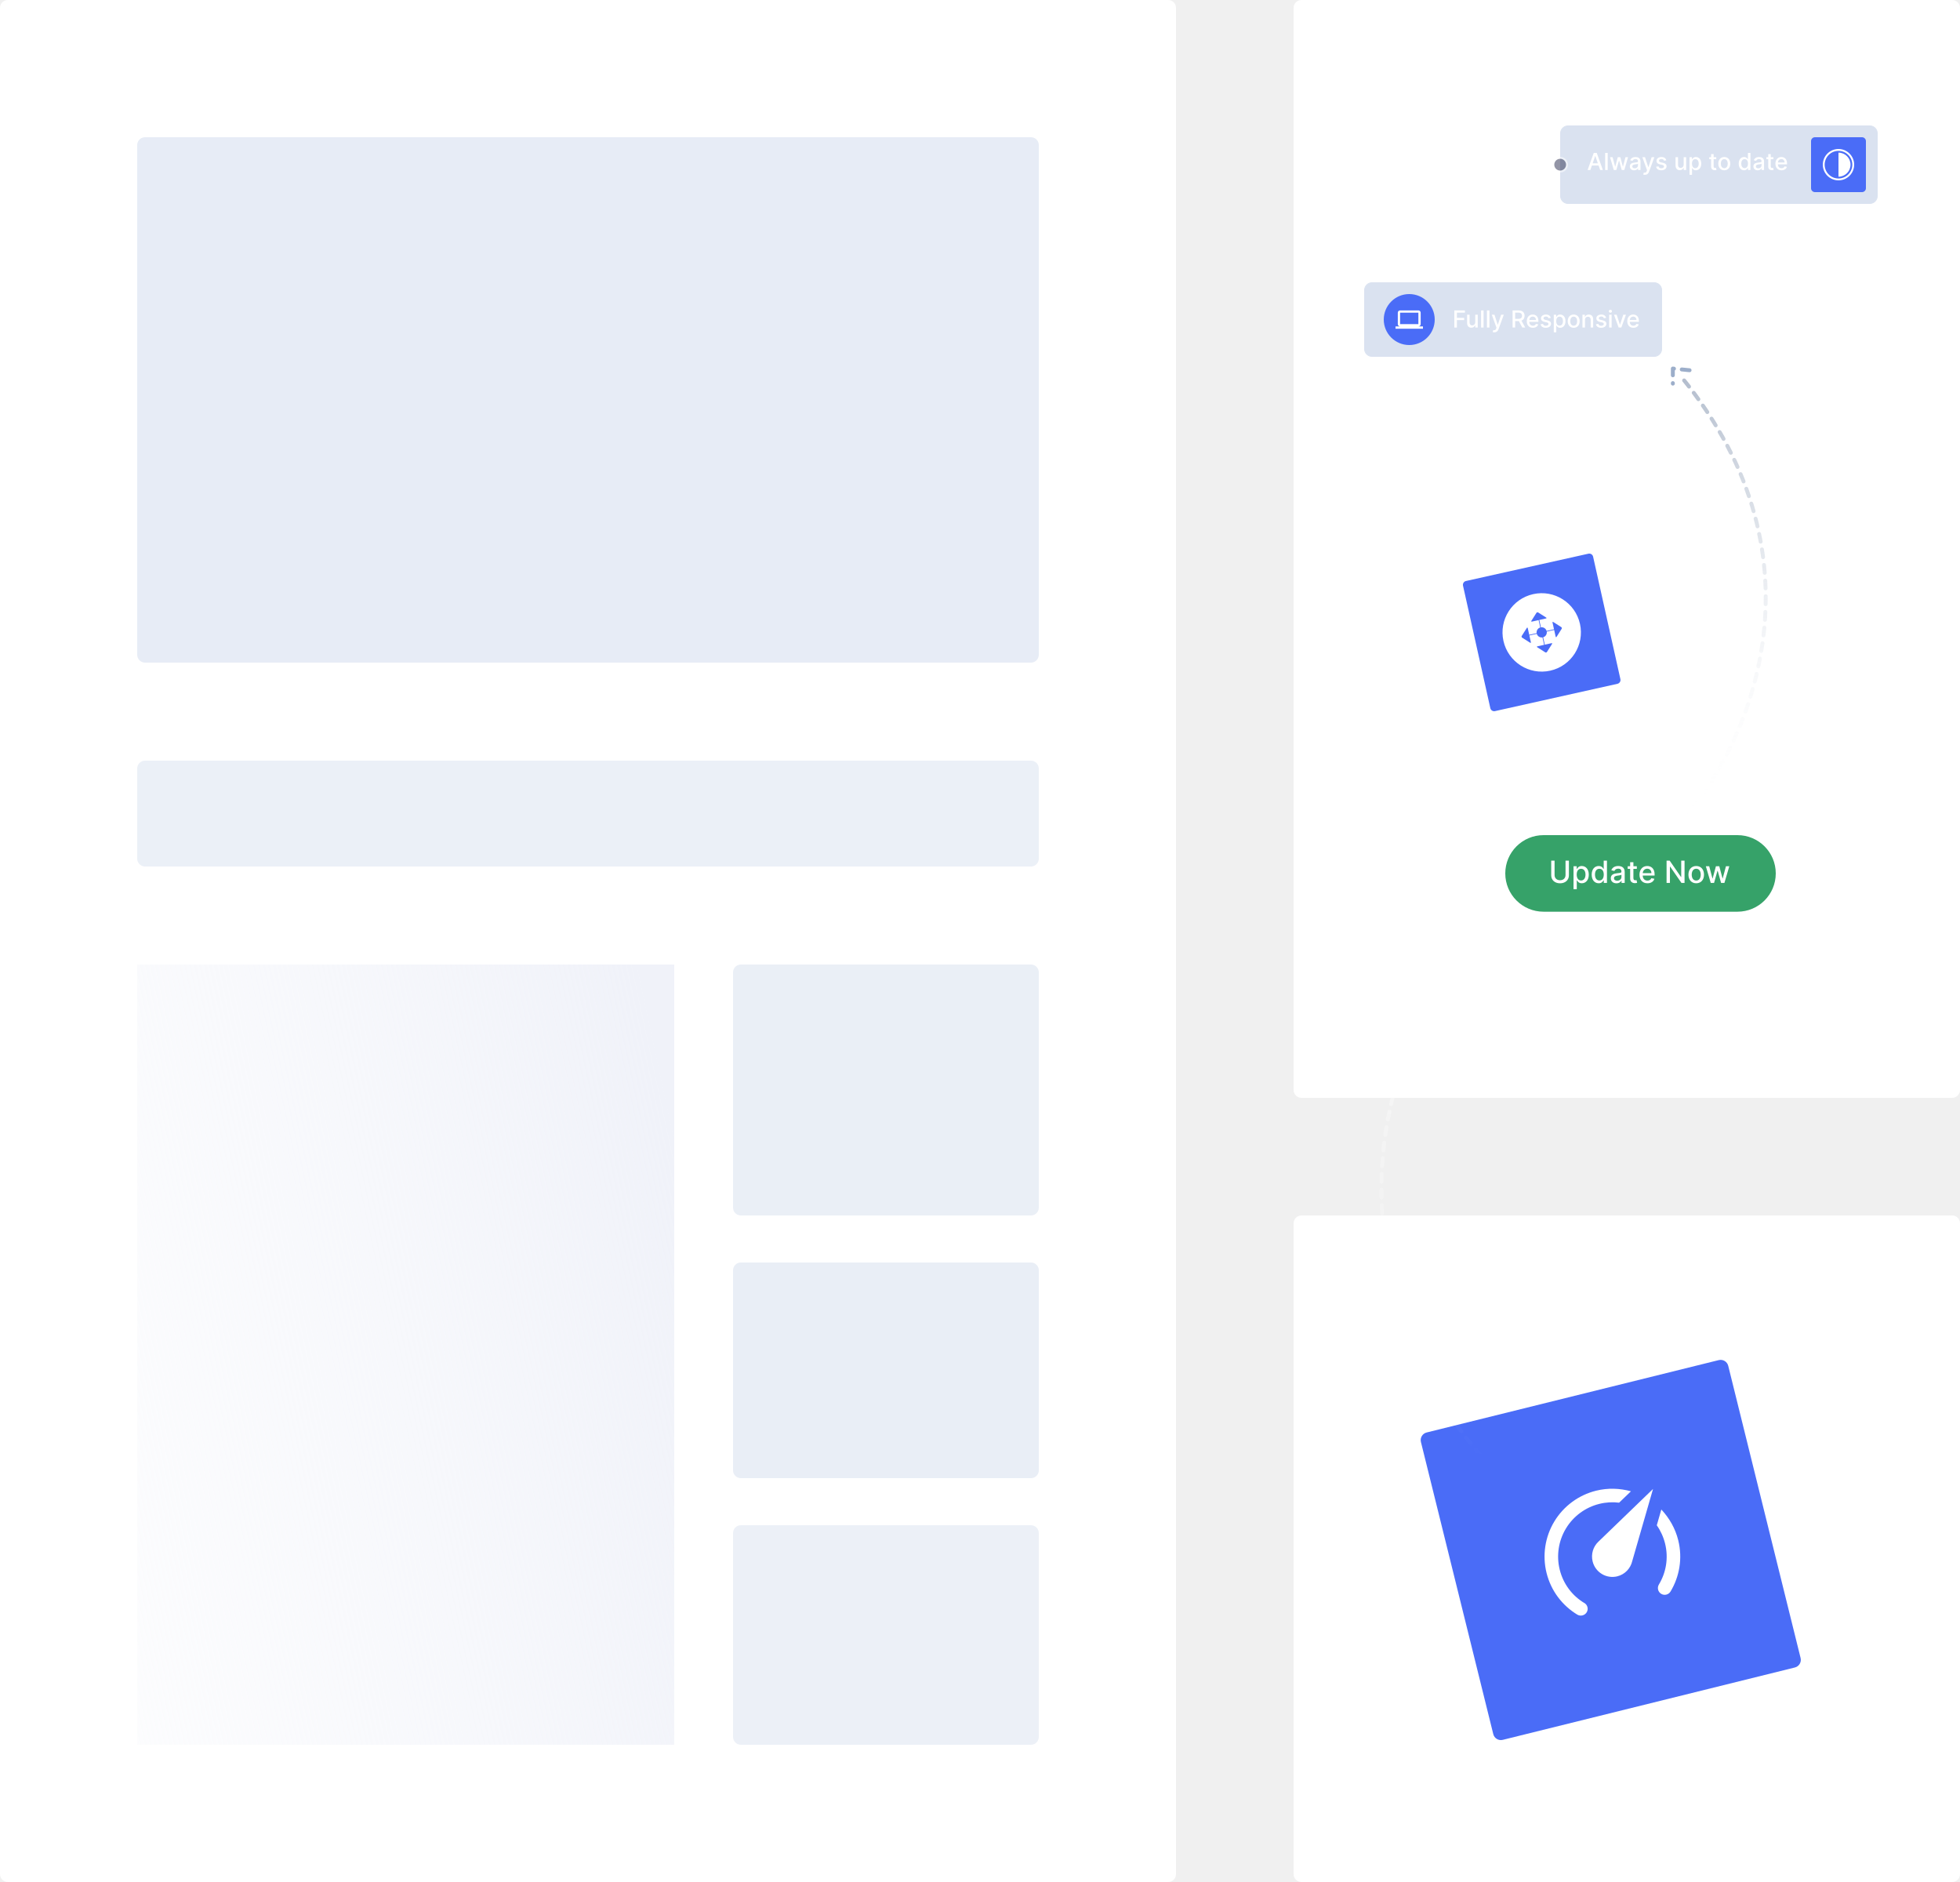
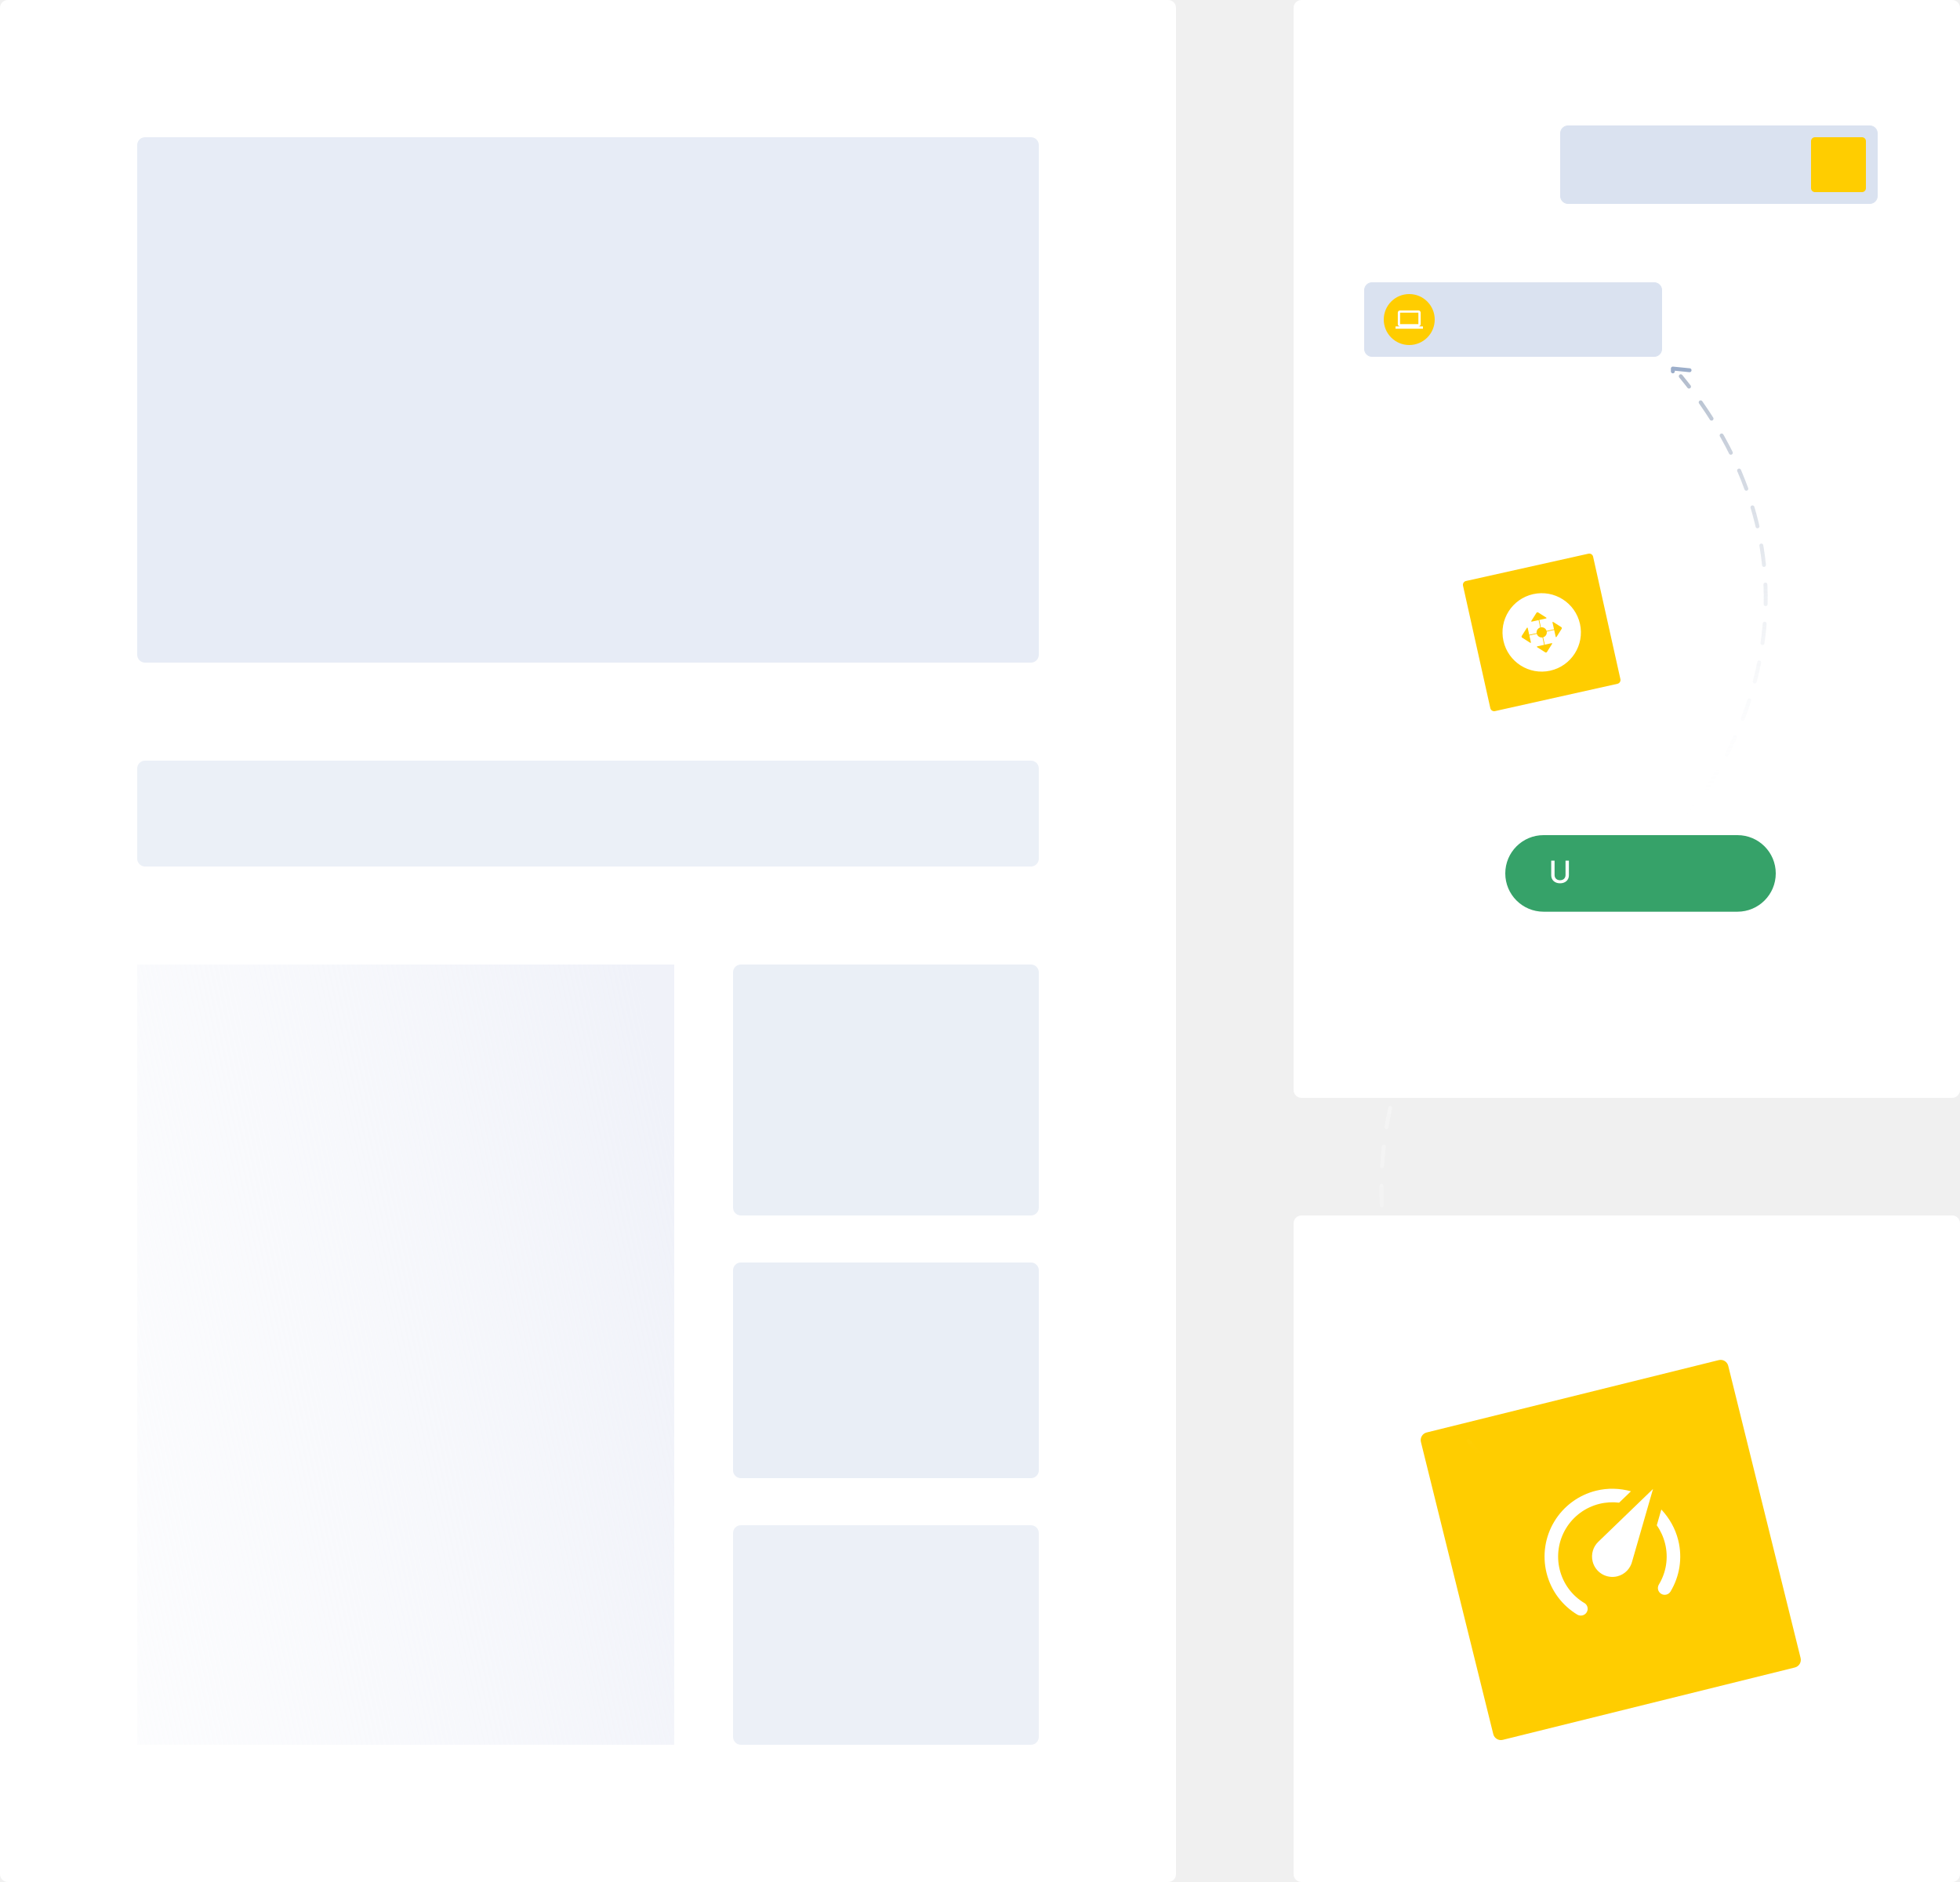
<svg xmlns="http://www.w3.org/2000/svg" width="500" height="480" viewBox="0 0 500 480" fill="none">
-   <rect x="330" y="310" width="170" height="170" rx="2" fill="white" />
-   <rect x="362" y="365.831" width="80.765" height="80.765" rx="2" transform="rotate(-13.9128 362 365.831)" fill="#4A6CF7" />
+   <style>
+   .floating {
+     animation: float 3s ease-in-out infinite;
+   }
+   .floating-delay-1 {
+     animation-delay: 0.5s;
+   }
+   .floating-delay-2 {
+     animation-delay: 1s;
+   }
+   .rotating {
+     transform-origin: center;
+     animation: rotate 10s linear infinite;
+   }
+   .pulse {
+     animation: pulse 2s ease-in-out infinite;
+   }
+   .dash-line {
+     stroke-dasharray: 5;
+     animation: dash 20s linear infinite;
+   }
+   @keyframes float {
+     0%, 100% { transform: translateY(0); }
+     50% { transform: translateY(-10px); }
+   }
+   @keyframes rotate {
+     from { transform: rotate(0deg); }
+     to { transform: rotate(360deg); }
+   }
+   @keyframes pulse {
+     0%, 100% { transform: scale(1); }
+     50% { transform: scale(1.1); }
+   }
+   @keyframes dash {
+     to { stroke-dashoffset: 1000; }
+   }
+ </style>
+   <rect x="330" y="310" width="170" height="170" rx="2" fill="white" class="floating" />
+   <rect x="362" y="365.831" width="80.765" height="80.765" rx="2" transform="rotate(-13.9128 362 365.831)" fill="#FFCD00" />
  <path d="M412.572 402.039C411.235 402.37 409.822 402.156 408.643 401.445C407.464 400.734 406.615 399.584 406.284 398.247C405.818 396.366 406.435 394.466 407.718 393.239L421.691 379.757L416.388 398.152C415.956 400.006 414.538 401.552 412.572 402.039ZM407.162 380.2C410.203 379.447 413.25 379.584 416.061 380.349L413.037 383.256C411.434 383.047 409.675 383.144 407.995 383.56C404.43 384.443 401.363 386.705 399.467 389.85C397.571 392.995 397.002 396.764 397.884 400.328C398.804 404.041 401.131 407.03 404.167 408.846L404.183 408.842C405.001 409.335 405.263 410.393 404.77 411.21C404.277 412.028 403.202 412.294 402.389 411.818C398.595 409.531 395.673 405.797 394.525 401.16C393.421 396.705 394.132 391.994 396.502 388.063C398.873 384.132 402.707 381.304 407.162 380.2ZM428.123 392.838C429.271 397.474 428.43 402.14 426.143 405.934C425.646 406.735 424.587 406.997 423.77 406.504C422.952 406.011 422.69 404.953 423.183 404.135C425.016 401.096 425.683 397.383 424.763 393.67C424.347 391.99 423.612 390.389 422.649 389.023L423.808 384.992C425.826 387.166 427.365 389.78 428.123 392.838Z" fill="white" />
  <rect width="300" height="480" rx="2" fill="white" />
-   <rect x="35" y="35" width="230" height="134" rx="2" fill="#DAE2F0" fill-opacity="0.66" />
-   <rect opacity="0.53" x="35" y="194" width="230" height="27" rx="2" fill="#DAE2F0" />
-   <rect x="35" y="246" width="137" height="199" fill="url(#paint0_linear_1028_1032)" />
-   <rect opacity="0.57" x="187" y="246" width="78" height="64" rx="2" fill="#DAE2F0" />
-   <rect opacity="0.6" x="187" y="322" width="78" height="55" rx="2" fill="#DAE2F0" />
-   <rect opacity="0.5" x="187" y="389" width="78" height="56" rx="2" fill="#DAE2F0" />
-   <path d="M377.795 371.295C358.482 349.772 331.574 292.451 378.448 235.356" stroke="url(#paint1_linear_1028_1032)" stroke-linecap="round" stroke-linejoin="round" stroke-dasharray="2 2" />
-   <path d="M375.753 233.513L380.883 233V237.617" stroke="url(#paint2_linear_1028_1032)" stroke-linecap="round" stroke-linejoin="round" stroke-dasharray="2 2" />
-   <rect x="330" width="170" height="280" rx="2" fill="white" />
+   <rect x="35" y="35" width="230" height="134" rx="2" fill="#DAE2F0" fill-opacity="0.66" class="floating" />
+   <rect opacity="0.53" x="35" y="194" width="230" height="27" rx="2" fill="#DAE2F0" class="floating floating-delay-1" />
+   <rect x="35" y="246" width="137" height="199" fill="url(#paint0_linear_1028_1032)" class="floating floating-delay-2" />
+   <rect opacity="0.57" x="187" y="246" width="78" height="64" rx="2" fill="#DAE2F0" class="floating" />
+   <rect opacity="0.6" x="187" y="322" width="78" height="55" rx="2" fill="#DAE2F0" class="floating floating-delay-1" />
+   <rect opacity="0.5" x="187" y="389" width="78" height="56" rx="2" fill="#DAE2F0" class="floating floating-delay-2" />
+   <path d="M377.795 371.295C358.482 349.772 331.574 292.451 378.448 235.356" stroke="url(#paint1_linear_1028_1032)" stroke-linecap="round" stroke-linejoin="round" stroke-dasharray="2 2" class="dash-line" />
+   <path d="M375.753 233.513L380.883 233V237.617" stroke="url(#paint2_linear_1028_1032)" stroke-linecap="round" stroke-linejoin="round" stroke-dasharray="2 2" class="dash-line" />
+   <rect x="330" width="170" height="280" rx="2" fill="white" class="floating" />
  <rect x="384" y="213" width="69" height="19.528" rx="9.764" fill="#36A269" />
-   <path d="M399.37 219.51V223.177C399.37 223.948 398.838 224.503 397.972 224.503C397.109 224.503 396.574 223.948 396.574 223.177V219.51H395.717V223.246C395.717 224.439 396.61 225.285 397.972 225.285C399.334 225.285 400.23 224.439 400.23 223.246V219.51H399.37Z" fill="white" />
-   <path d="M401.41 226.788H402.239V224.528H402.289C402.439 224.8 402.744 225.274 403.521 225.274C404.553 225.274 405.302 224.447 405.302 223.069C405.302 221.687 404.541 220.875 403.512 220.875C402.722 220.875 402.436 221.357 402.289 221.621H402.22V220.93H401.41V226.788ZM402.222 223.06C402.222 222.17 402.611 221.579 403.335 221.579C404.087 221.579 404.464 222.214 404.464 223.06C404.464 223.915 404.075 224.567 403.335 224.567C402.622 224.567 402.222 223.956 402.222 223.06Z" fill="white" />
-   <path d="M407.826 225.274C408.602 225.274 408.908 224.8 409.057 224.528H409.127V225.191H409.937V219.51H409.107V221.621H409.057C408.908 221.357 408.625 220.875 407.831 220.875C406.802 220.875 406.045 221.687 406.045 223.069C406.045 224.447 406.791 225.274 407.826 225.274ZM408.009 224.567C407.268 224.567 406.883 223.915 406.883 223.06C406.883 222.214 407.26 221.579 408.009 221.579C408.733 221.579 409.121 222.17 409.121 223.06C409.121 223.956 408.725 224.567 408.009 224.567Z" fill="white" />
-   <path d="M412.36 225.285C413.065 225.285 413.462 224.927 413.62 224.608H413.653V225.191H414.463V222.361C414.463 221.121 413.487 220.875 412.81 220.875C412.039 220.875 411.329 221.185 411.051 221.962L411.831 222.139C411.953 221.837 412.263 221.546 412.821 221.546C413.356 221.546 413.631 221.826 413.631 222.309V222.328C413.631 222.63 413.32 222.625 412.555 222.714C411.747 222.808 410.921 223.019 410.921 223.987C410.921 224.825 411.55 225.285 412.36 225.285ZM412.541 224.619C412.072 224.619 411.734 224.408 411.734 223.998C411.734 223.554 412.127 223.396 412.607 223.332C412.876 223.296 413.514 223.224 413.634 223.105V223.654C413.634 224.159 413.231 224.619 412.541 224.619Z" fill="white" />
-   <path d="M417.557 220.93H416.683V219.909H415.853V220.93H415.229V221.596H415.853V224.112C415.851 224.886 416.442 225.26 417.096 225.246C417.36 225.243 417.537 225.194 417.634 225.157L417.485 224.472C417.429 224.483 417.326 224.508 417.193 224.508C416.924 224.508 416.683 224.42 416.683 223.94V221.596H417.557V220.93Z" fill="white" />
-   <path d="M420.265 225.277C421.194 225.277 421.851 224.819 422.04 224.126L421.255 223.984C421.105 224.386 420.745 224.592 420.273 224.592C419.563 224.592 419.086 224.131 419.064 223.31H422.093V223.016C422.093 221.476 421.172 220.875 420.206 220.875C419.019 220.875 418.237 221.779 418.237 223.088C418.237 224.411 419.008 225.277 420.265 225.277ZM419.066 222.689C419.1 222.084 419.538 221.56 420.212 221.56C420.856 221.56 421.277 222.037 421.28 222.689H419.066Z" fill="white" />
-   <path d="M429.732 219.51H428.883V223.682H428.83L425.94 219.51H425.147V225.191H426.004V221.024H426.057L428.944 225.191H429.732V219.51Z" fill="white" />
-   <path d="M432.71 225.277C433.912 225.277 434.697 224.397 434.697 223.08C434.697 221.754 433.912 220.875 432.71 220.875C431.509 220.875 430.724 221.754 430.724 223.08C430.724 224.397 431.509 225.277 432.71 225.277ZM432.713 224.58C431.928 224.58 431.562 223.895 431.562 223.077C431.562 222.261 431.928 221.568 432.713 221.568C433.493 221.568 433.859 222.261 433.859 223.077C433.859 223.895 433.493 224.58 432.713 224.58Z" fill="white" />
-   <path d="M436.416 225.191H437.26L438.125 222.114H438.189L439.054 225.191H439.9L441.151 220.93H440.294L439.465 224.045H439.423L438.591 220.93H437.734L436.896 224.059H436.855L436.02 220.93H435.163L436.416 225.191Z" fill="white" />
-   <path d="M429.313 209C445.373 191.102 467.749 143.437 428.77 95.96" stroke="url(#paint3_linear_1028_1032)" stroke-linecap="round" stroke-linejoin="round" stroke-dasharray="2 2" />
-   <path d="M431.011 94.427L426.746 94V97.839" stroke="#9CAECA" stroke-linecap="round" stroke-linejoin="round" stroke-dasharray="2 2" />
-   <path d="M425.919 209.551C429.35 203.094 432.466 187.388 417.488 176.228" stroke="url(#paint4_linear_1028_1032)" stroke-width="0.7" stroke-linecap="round" stroke-linejoin="round" stroke-dasharray="2 2" />
-   <rect x="348.1" y="72.1" width="75.8" height="18.8" rx="1.9" fill="#DAE2F0" stroke="#DAE2F0" stroke-width="0.2" />
-   <path d="M371 83.538H371.658V81.636H373.512V81.071H371.658V79.742H373.706V79.175H371V83.538Z" fill="white" />
-   <path d="M376.333 82.181C376.335 82.737 375.921 83.001 375.563 83.001C375.169 83.001 374.896 82.716 374.896 82.271V80.266H374.259V82.347C374.259 83.159 374.705 83.581 375.333 83.581C375.825 83.581 376.16 83.321 376.311 82.972H376.345V83.538H376.972V80.266H376.333V82.181Z" fill="white" />
-   <path d="M378.465 79.175H377.828V83.538H378.465V79.175Z" fill="white" />
-   <path d="M379.959 79.175H379.322V83.538H379.959V79.175Z" fill="white" />
-   <path d="M381.219 84.766C381.745 84.766 382.077 84.491 382.267 83.975L383.62 80.272L382.932 80.266L382.103 82.805H382.069L381.24 80.266H380.558L381.756 83.581L381.677 83.798C381.515 84.233 381.287 84.269 380.938 84.173L380.784 84.695C380.861 84.729 381.027 84.766 381.219 84.766Z" fill="white" />
-   <path d="M385.859 83.538H386.518V81.887H387.413C387.428 81.887 387.44 81.887 387.455 81.887L388.342 83.538H389.092L388.124 81.772C388.659 81.574 388.925 81.129 388.925 80.543C388.925 79.739 388.427 79.175 387.415 79.175H385.859V83.538ZM386.518 81.32V79.739H387.344C387.994 79.739 388.263 80.048 388.263 80.543C388.263 81.035 387.994 81.32 387.353 81.32H386.518Z" fill="white" />
-   <path d="M391.045 83.604C391.759 83.604 392.264 83.253 392.409 82.72L391.806 82.612C391.691 82.921 391.414 83.078 391.051 83.078C390.506 83.078 390.139 82.724 390.122 82.094H392.449V81.868C392.449 80.685 391.742 80.223 391 80.223C390.088 80.223 389.487 80.918 389.487 81.923C389.487 82.94 390.08 83.604 391.045 83.604ZM390.124 81.617C390.15 81.152 390.487 80.749 391.004 80.749C391.499 80.749 391.823 81.116 391.825 81.617H390.124Z" fill="white" />
-   <path d="M395.608 81.065C395.476 80.555 395.078 80.223 394.37 80.223C393.631 80.223 393.107 80.613 393.107 81.192C393.107 81.657 393.388 81.966 394.002 82.102L394.556 82.224C394.871 82.294 395.018 82.435 395.018 82.639C395.018 82.893 394.748 83.091 394.33 83.091C393.949 83.091 393.703 82.927 393.627 82.605L393.011 82.699C393.118 83.278 393.599 83.604 394.334 83.604C395.125 83.604 395.672 83.185 395.672 82.592C395.672 82.13 395.378 81.844 394.777 81.706L394.257 81.587C393.897 81.501 393.742 81.38 393.744 81.158C393.742 80.907 394.015 80.728 394.377 80.728C394.773 80.728 394.956 80.947 395.031 81.167L395.608 81.065Z" fill="white" />
-   <path d="M396.373 84.766H397.01V83.029H397.048C397.163 83.238 397.398 83.602 397.994 83.602C398.787 83.602 399.362 82.967 399.362 81.908C399.362 80.847 398.778 80.223 397.988 80.223C397.381 80.223 397.161 80.594 397.048 80.796H396.995V80.266H396.373V84.766ZM396.997 81.902C396.997 81.218 397.295 80.764 397.851 80.764C398.429 80.764 398.719 81.252 398.719 81.902C398.719 82.558 398.42 83.059 397.851 83.059C397.304 83.059 396.997 82.59 396.997 81.902Z" fill="white" />
-   <path d="M401.454 83.604C402.377 83.604 402.98 82.929 402.98 81.917C402.98 80.898 402.377 80.223 401.454 80.223C400.532 80.223 399.929 80.898 399.929 81.917C399.929 82.929 400.532 83.604 401.454 83.604ZM401.456 83.07C400.854 83.07 400.572 82.543 400.572 81.915C400.572 81.288 400.854 80.756 401.456 80.756C402.055 80.756 402.336 81.288 402.336 81.915C402.336 82.543 402.055 83.07 401.456 83.07Z" fill="white" />
-   <path d="M404.328 81.595C404.328 81.073 404.648 80.775 405.091 80.775C405.523 80.775 405.786 81.058 405.786 81.533V83.538H406.423V81.457C406.423 80.647 405.977 80.223 405.308 80.223C404.816 80.223 404.494 80.451 404.343 80.798H404.303V80.266H403.691V83.538H404.328V81.595Z" fill="white" />
-   <path d="M409.729 81.065C409.597 80.555 409.199 80.223 408.491 80.223C407.752 80.223 407.228 80.613 407.228 81.192C407.228 81.657 407.509 81.966 408.123 82.102L408.677 82.224C408.992 82.294 409.139 82.435 409.139 82.639C409.139 82.893 408.869 83.091 408.451 83.091C408.07 83.091 407.825 82.927 407.748 82.605L407.132 82.699C407.239 83.278 407.72 83.604 408.455 83.604C409.246 83.604 409.793 83.185 409.793 82.592C409.793 82.13 409.499 81.844 408.898 81.706L408.379 81.587C408.018 81.501 407.863 81.38 407.865 81.158C407.863 80.907 408.136 80.728 408.498 80.728C408.894 80.728 409.077 80.947 409.152 81.167L409.729 81.065Z" fill="white" />
-   <path d="M410.494 83.538H411.131V80.266H410.494V83.538ZM410.816 79.761C411.035 79.761 411.218 79.59 411.218 79.381C411.218 79.173 411.035 79 410.816 79C410.594 79 410.413 79.173 410.413 79.381C410.413 79.59 410.594 79.761 410.816 79.761Z" fill="white" />
-   <path d="M414.788 80.266H414.104L413.277 82.784H413.243L412.414 80.266H411.73L412.919 83.538H413.601L414.788 80.266Z" fill="white" />
-   <path d="M416.68 83.604C417.393 83.604 417.898 83.253 418.043 82.72L417.44 82.612C417.325 82.921 417.048 83.078 416.686 83.078C416.141 83.078 415.774 82.724 415.757 82.094H418.084V81.868C418.084 80.685 417.376 80.223 416.635 80.223C415.723 80.223 415.122 80.918 415.122 81.923C415.122 82.94 415.714 83.604 416.68 83.604ZM415.759 81.617C415.785 81.152 416.121 80.749 416.639 80.749C417.134 80.749 417.457 81.116 417.46 81.617H415.759Z" fill="white" />
-   <circle cx="359.5" cy="81.5" r="6.5" fill="#4A6CF7" />
+   <g>
+     <path d="M399.37 219.51V223.177C399.37 223.948 398.838 224.503 397.972 224.503C397.109 224.503 396.574 223.948 396.574 223.177V219.51H395.717V223.246C395.717 224.439 396.61 225.285 397.972 225.285C399.334 225.285 400.23 224.439 400.23 223.246V219.51H399.37Z" fill="white" />
+   </g>
+   <path d="M429.313 209C445.373 191.102 467.749 143.437 428.77 95.96" stroke="url(#paint3_linear_1028_1032)" stroke-linecap="round" stroke-linejoin="round" stroke-dasharray="2 2" class="dash-line" />
+   <path d="M431.011 94.427L426.746 94V97.839" stroke="#9CAECA" stroke-linecap="round" stroke-linejoin="round" stroke-dasharray="2 2" class="dash-line" />
+   <path d="M425.919 209.551C429.35 203.094 432.466 187.388 417.488 176.228" stroke="url(#paint4_linear_1028_1032)" stroke-width="0.7" stroke-linecap="round" stroke-linejoin="round" stroke-dasharray="2 2" class="dash-line" />
+   <rect x="348.1" y="72.1" width="75.8" height="18.8" rx="1.9" fill="#DAE2F0" stroke="#DAE2F0" stroke-width="0.2" class="floating" />
+   <circle cx="359.5" cy="81.5" r="6.5" fill="#FFCD00" />
  <path d="M357.167 79.75H361.833V82.667H357.167V79.75ZM361.833 83.25C361.988 83.25 362.136 83.189 362.246 83.079C362.355 82.97 362.417 82.822 362.417 82.667V79.75C362.417 79.427 362.154 79.167 361.833 79.167H357.167C356.843 79.167 356.583 79.427 356.583 79.75V82.667C356.583 82.822 356.645 82.97 356.754 83.079C356.864 83.189 357.012 83.25 357.167 83.25H356V83.834H363V83.25H361.833Z" fill="white" />
-   <rect x="373" y="148.4" width="34" height="34" rx="1" transform="rotate(-12.5713 373 148.4)" fill="#4A6CF7" />
+   <rect x="373" y="148.4" width="34" height="34" rx="1" transform="rotate(-12.5713 373 148.4)" fill="#FFCD00" />
  <circle cx="393.293" cy="161.293" r="10" transform="rotate(-12.5713 393.293 161.293)" fill="white" />
  <g clip-path="url(#clip0_1028_1032)">
-     <path d="M398.281 159.94L396.256 158.653C396.106 158.557 396.015 158.621 396.054 158.795L396.433 160.496L394.539 160.918C394.355 160.293 393.738 159.901 393.094 160L392.675 158.119L394.375 157.74C394.55 157.701 394.569 157.592 394.418 157.496L392.393 156.21C392.242 156.114 392.043 156.159 391.948 156.309L390.661 158.334C390.565 158.485 390.629 158.575 390.803 158.536L392.504 158.157L392.923 160.037C392.298 160.222 391.905 160.838 392.005 161.482L390.111 161.905L389.732 160.205C389.693 160.031 389.584 160.012 389.489 160.162L388.202 162.188C388.106 162.338 388.151 162.537 388.301 162.633L390.326 163.919C390.477 164.015 390.567 163.952 390.528 163.777L390.149 162.076L392.04 161.654C392.225 162.279 392.842 162.671 393.486 162.572L393.908 164.463L392.208 164.842C392.034 164.881 392.015 164.99 392.165 165.086L394.191 166.372C394.341 166.468 394.54 166.424 394.636 166.273L395.923 164.248C396.018 164.097 395.955 164.007 395.78 164.046L394.082 164.425L393.661 162.535C394.286 162.35 394.678 161.734 394.579 161.09L396.471 160.668L396.85 162.369C396.889 162.543 396.997 162.562 397.093 162.412L398.38 160.386C398.476 160.236 398.432 160.035 398.281 159.94Z" fill="#4A6CF7" />
+     <path d="M398.281 159.94L396.256 158.653C396.106 158.557 396.015 158.621 396.054 158.795L396.433 160.496L394.539 160.918C394.355 160.293 393.738 159.901 393.094 160L392.675 158.119L394.375 157.74C394.55 157.701 394.569 157.592 394.418 157.496L392.393 156.21C392.242 156.114 392.043 156.159 391.948 156.309L390.661 158.334C390.565 158.485 390.629 158.575 390.803 158.536L392.504 158.157L392.923 160.037C392.298 160.222 391.905 160.838 392.005 161.482L390.111 161.905L389.732 160.205C389.693 160.031 389.584 160.012 389.489 160.162L388.202 162.188C388.106 162.338 388.151 162.537 388.301 162.633L390.326 163.919C390.477 164.015 390.567 163.952 390.528 163.777L390.149 162.076L392.04 161.654C392.225 162.279 392.842 162.671 393.486 162.572L393.908 164.463L392.208 164.842C392.034 164.881 392.015 164.99 392.165 165.086L394.191 166.372C394.341 166.468 394.54 166.424 394.636 166.273L395.923 164.248C396.018 164.097 395.955 164.007 395.78 164.046L394.082 164.425L393.661 162.535C394.286 162.35 394.678 161.734 394.579 161.09L396.471 160.668L396.85 162.369C396.889 162.543 396.997 162.562 397.093 162.412L398.38 160.386C398.476 160.236 398.432 160.035 398.281 159.94Z" fill="#FFCD00" />
  </g>
-   <rect x="398.1" y="32.1" width="80.8" height="19.8" rx="1.9" fill="#DAE2F0" stroke="#DAE2F0" stroke-width="0.2" />
-   <rect x="462" y="35" width="14" height="14" rx="1" fill="#4A6CF7" />
-   <path d="M468.998 38C466.791 38 465 39.791 465 41.998C465 44.209 466.791 46 468.998 46C471.209 46 473 44.209 473 41.998C473 39.791 471.209 38 468.998 38ZM469 45.524C467.054 45.524 465.476 43.946 465.476 42C465.476 40.054 467.054 38.476 469 38.476C470.946 38.476 472.524 40.054 472.524 42C472.524 43.946 470.946 45.524 469 45.524ZM469 38.928V45.069C470.694 45.069 472.071 43.692 472.071 41.998C472.071 40.308 470.694 38.928 469 38.928Z" fill="white" />
-   <path d="M405.699 43.364L406.099 42.209H407.804L408.202 43.364H408.901L407.331 39H406.57L405 43.364H405.699ZM406.291 41.655L406.935 39.793H406.969L407.612 41.655H406.291Z" fill="white" />
-   <path d="M410.117 39H409.48V43.364H410.117V39Z" fill="white" />
-   <path d="M411.684 43.364H412.332L412.996 41.001H413.045L413.71 43.364H414.36L415.321 40.091H414.663L414.026 42.484H413.994L413.354 40.091H412.696L412.053 42.494H412.021L411.379 40.091H410.721L411.684 43.364Z" fill="white" />
-   <path d="M416.878 43.436C417.419 43.436 417.724 43.161 417.845 42.916H417.871V43.364H418.493V41.19C418.493 40.238 417.743 40.048 417.223 40.048C416.631 40.048 416.085 40.287 415.872 40.883L416.471 41.02C416.565 40.788 416.803 40.564 417.232 40.564C417.643 40.564 417.854 40.779 417.854 41.15V41.165C417.854 41.397 417.615 41.393 417.027 41.461C416.407 41.533 415.772 41.695 415.772 42.439C415.772 43.082 416.256 43.436 416.878 43.436ZM417.017 42.925C416.656 42.925 416.396 42.763 416.396 42.447C416.396 42.106 416.699 41.985 417.068 41.936C417.274 41.908 417.764 41.853 417.856 41.761V42.183C417.856 42.571 417.547 42.925 417.017 42.925Z" fill="white" />
-   <path d="M419.627 44.591C420.153 44.591 420.486 44.316 420.675 43.8L422.028 40.097L421.34 40.091L420.511 42.631H420.477L419.648 40.091H418.967L420.164 43.406L420.085 43.624C419.923 44.058 419.695 44.094 419.346 43.999L419.192 44.521C419.269 44.555 419.435 44.591 419.627 44.591Z" fill="white" />
-   <path d="M425.081 40.89C424.949 40.381 424.551 40.048 423.843 40.048C423.104 40.048 422.58 40.438 422.58 41.018C422.58 41.482 422.861 41.791 423.475 41.928L424.029 42.049C424.344 42.119 424.491 42.26 424.491 42.465C424.491 42.718 424.22 42.916 423.803 42.916C423.421 42.916 423.176 42.752 423.1 42.43L422.484 42.524C422.59 43.104 423.072 43.43 423.807 43.43C424.597 43.43 425.145 43.01 425.145 42.418C425.145 41.955 424.851 41.67 424.25 41.531L423.73 41.412C423.37 41.327 423.215 41.205 423.217 40.984C423.215 40.732 423.487 40.553 423.85 40.553C424.246 40.553 424.429 40.773 424.504 40.992L425.081 40.89Z" fill="white" />
-   <path d="M429.507 42.006C429.509 42.562 429.095 42.827 428.737 42.827C428.343 42.827 428.07 42.541 428.07 42.096V40.091H427.433V42.173C427.433 42.984 427.879 43.406 428.507 43.406C428.999 43.406 429.334 43.146 429.485 42.797H429.519V43.364H430.146V40.091H429.507V42.006Z" fill="white" />
-   <path d="M431.002 44.591H431.639V42.854H431.677C431.792 43.063 432.027 43.428 432.623 43.428C433.416 43.428 433.991 42.793 433.991 41.734C433.991 40.673 433.407 40.048 432.617 40.048C432.01 40.048 431.79 40.419 431.677 40.621H431.624V40.091H431.002V44.591ZM431.626 41.727C431.626 41.043 431.924 40.59 432.48 40.59C433.058 40.59 433.348 41.077 433.348 41.727C433.348 42.383 433.049 42.884 432.48 42.884C431.933 42.884 431.626 42.416 431.626 41.727Z" fill="white" />
-   <path d="M437.82 40.091H437.149V39.307H436.512V40.091H436.033V40.602H436.512V42.535C436.51 43.129 436.964 43.417 437.467 43.406C437.669 43.404 437.806 43.366 437.88 43.338L437.765 42.812C437.722 42.82 437.644 42.84 437.541 42.84C437.335 42.84 437.149 42.771 437.149 42.403V40.602H437.82V40.091Z" fill="white" />
-   <path d="M439.869 43.43C440.791 43.43 441.394 42.754 441.394 41.742C441.394 40.724 440.791 40.048 439.869 40.048C438.946 40.048 438.343 40.724 438.343 41.742C438.343 42.754 438.946 43.43 439.869 43.43ZM439.871 42.895C439.268 42.895 438.987 42.369 438.987 41.74C438.987 41.114 439.268 40.581 439.871 40.581C440.469 40.581 440.751 41.114 440.751 41.74C440.751 42.369 440.469 42.895 439.871 42.895Z" fill="white" />
-   <path d="M444.918 43.428C445.515 43.428 445.749 43.063 445.864 42.854H445.918V43.364H446.54V39H445.903V40.621H445.864C445.749 40.419 445.532 40.048 444.923 40.048C444.132 40.048 443.55 40.673 443.55 41.734C443.55 42.793 444.124 43.428 444.918 43.428ZM445.059 42.884C444.49 42.884 444.194 42.383 444.194 41.727C444.194 41.077 444.484 40.59 445.059 40.59C445.615 40.59 445.913 41.043 445.913 41.727C445.913 42.416 445.609 42.884 445.059 42.884Z" fill="white" />
-   <path d="M448.401 43.436C448.943 43.436 449.247 43.161 449.369 42.916H449.394V43.364H450.017V41.19C450.017 40.238 449.267 40.048 448.747 40.048C448.154 40.048 447.609 40.287 447.396 40.883L447.994 41.02C448.088 40.788 448.327 40.564 448.755 40.564C449.166 40.564 449.377 40.779 449.377 41.15V41.165C449.377 41.397 449.139 41.393 448.551 41.461C447.931 41.533 447.296 41.695 447.296 42.439C447.296 43.082 447.779 43.436 448.401 43.436ZM448.54 42.925C448.18 42.925 447.92 42.763 447.92 42.447C447.92 42.106 448.222 41.985 448.591 41.936C448.798 41.908 449.288 41.853 449.379 41.761V42.183C449.379 42.571 449.07 42.925 448.54 42.925Z" fill="white" />
-   <path d="M452.393 40.091H451.722V39.307H451.085V40.091H450.605V40.602H451.085V42.535C451.082 43.129 451.536 43.417 452.039 43.406C452.241 43.404 452.378 43.366 452.452 43.338L452.337 42.812C452.295 42.82 452.216 42.84 452.114 42.84C451.907 42.84 451.722 42.771 451.722 42.403V40.602H452.393V40.091Z" fill="white" />
-   <path d="M454.473 43.43C455.187 43.43 455.692 43.078 455.836 42.545L455.233 42.437C455.118 42.746 454.841 42.903 454.479 42.903C453.934 42.903 453.567 42.55 453.55 41.919H455.877V41.693C455.877 40.511 455.17 40.048 454.428 40.048C453.516 40.048 452.915 40.743 452.915 41.749C452.915 42.765 453.508 43.43 454.473 43.43ZM453.552 41.442C453.578 40.977 453.915 40.575 454.432 40.575C454.927 40.575 455.251 40.941 455.253 41.442H453.552Z" fill="white" />
-   <circle opacity="0.5" cx="398" cy="42" r="1.75" fill="#282C4D" stroke="white" stroke-width="0.5" />
-   <line x1="347" y1="41.75" x2="396" y2="41.75" stroke="url(#paint5_linear_1028_1032)" stroke-width="0.5" />
+   <rect x="398.1" y="32.1" width="80.8" height="19.8" rx="1.9" fill="#DAE2F0" stroke="#DAE2F0" stroke-width="0.2" class="floating" />
+   <rect x="462" y="35" width="14" height="14" rx="1" fill="#FFCD00" />
  <defs>
    <linearGradient id="paint0_linear_1028_1032" x1="156.747" y1="216.683" x2="-149.033" y2="282.186" gradientUnits="userSpaceOnUse">
      <stop stop-color="#F0F2F9" />
      <stop offset="1" stop-color="white" stop-opacity="0" />
    </linearGradient>
    <linearGradient id="paint1_linear_1028_1032" x1="374.3" y1="234.975" x2="361.897" y2="369.833" gradientUnits="userSpaceOnUse">
      <stop stop-color="white" stop-opacity="0.48" />
      <stop offset="1" stop-color="white" stop-opacity="0" />
    </linearGradient>
    <linearGradient id="paint2_linear_1028_1032" x1="378.318" y1="233" x2="378.318" y2="237.617" gradientUnits="userSpaceOnUse">
      <stop stop-color="white" stop-opacity="0.55" />
      <stop offset="1" stop-color="white" stop-opacity="0.62" />
    </linearGradient>
    <linearGradient id="paint3_linear_1028_1032" x1="432.22" y1="95.642" x2="442.533" y2="207.784" gradientUnits="userSpaceOnUse">
      <stop stop-color="#5F7597" stop-opacity="0.48" />
      <stop offset="1" stop-color="white" stop-opacity="0" />
    </linearGradient>
    <linearGradient id="paint4_linear_1028_1032" x1="418.483" y1="175.882" x2="429.732" y2="208.225" gradientUnits="userSpaceOnUse">
      <stop stop-color="white" stop-opacity="0.48" />
      <stop offset="1" stop-color="white" stop-opacity="0" />
    </linearGradient>
    <linearGradient id="paint5_linear_1028_1032" x1="396" y1="42" x2="359.25" y2="42" gradientUnits="userSpaceOnUse">
      <stop stop-color="white" stop-opacity="0.28" />
      <stop offset="1" stop-color="white" stop-opacity="0" />
    </linearGradient>
    <clipPath id="clip0_1028_1032">
      <rect width="12" height="12" fill="white" transform="translate(386.13 156.742) rotate(-12.5713)" />
    </clipPath>
  </defs>
</svg>
